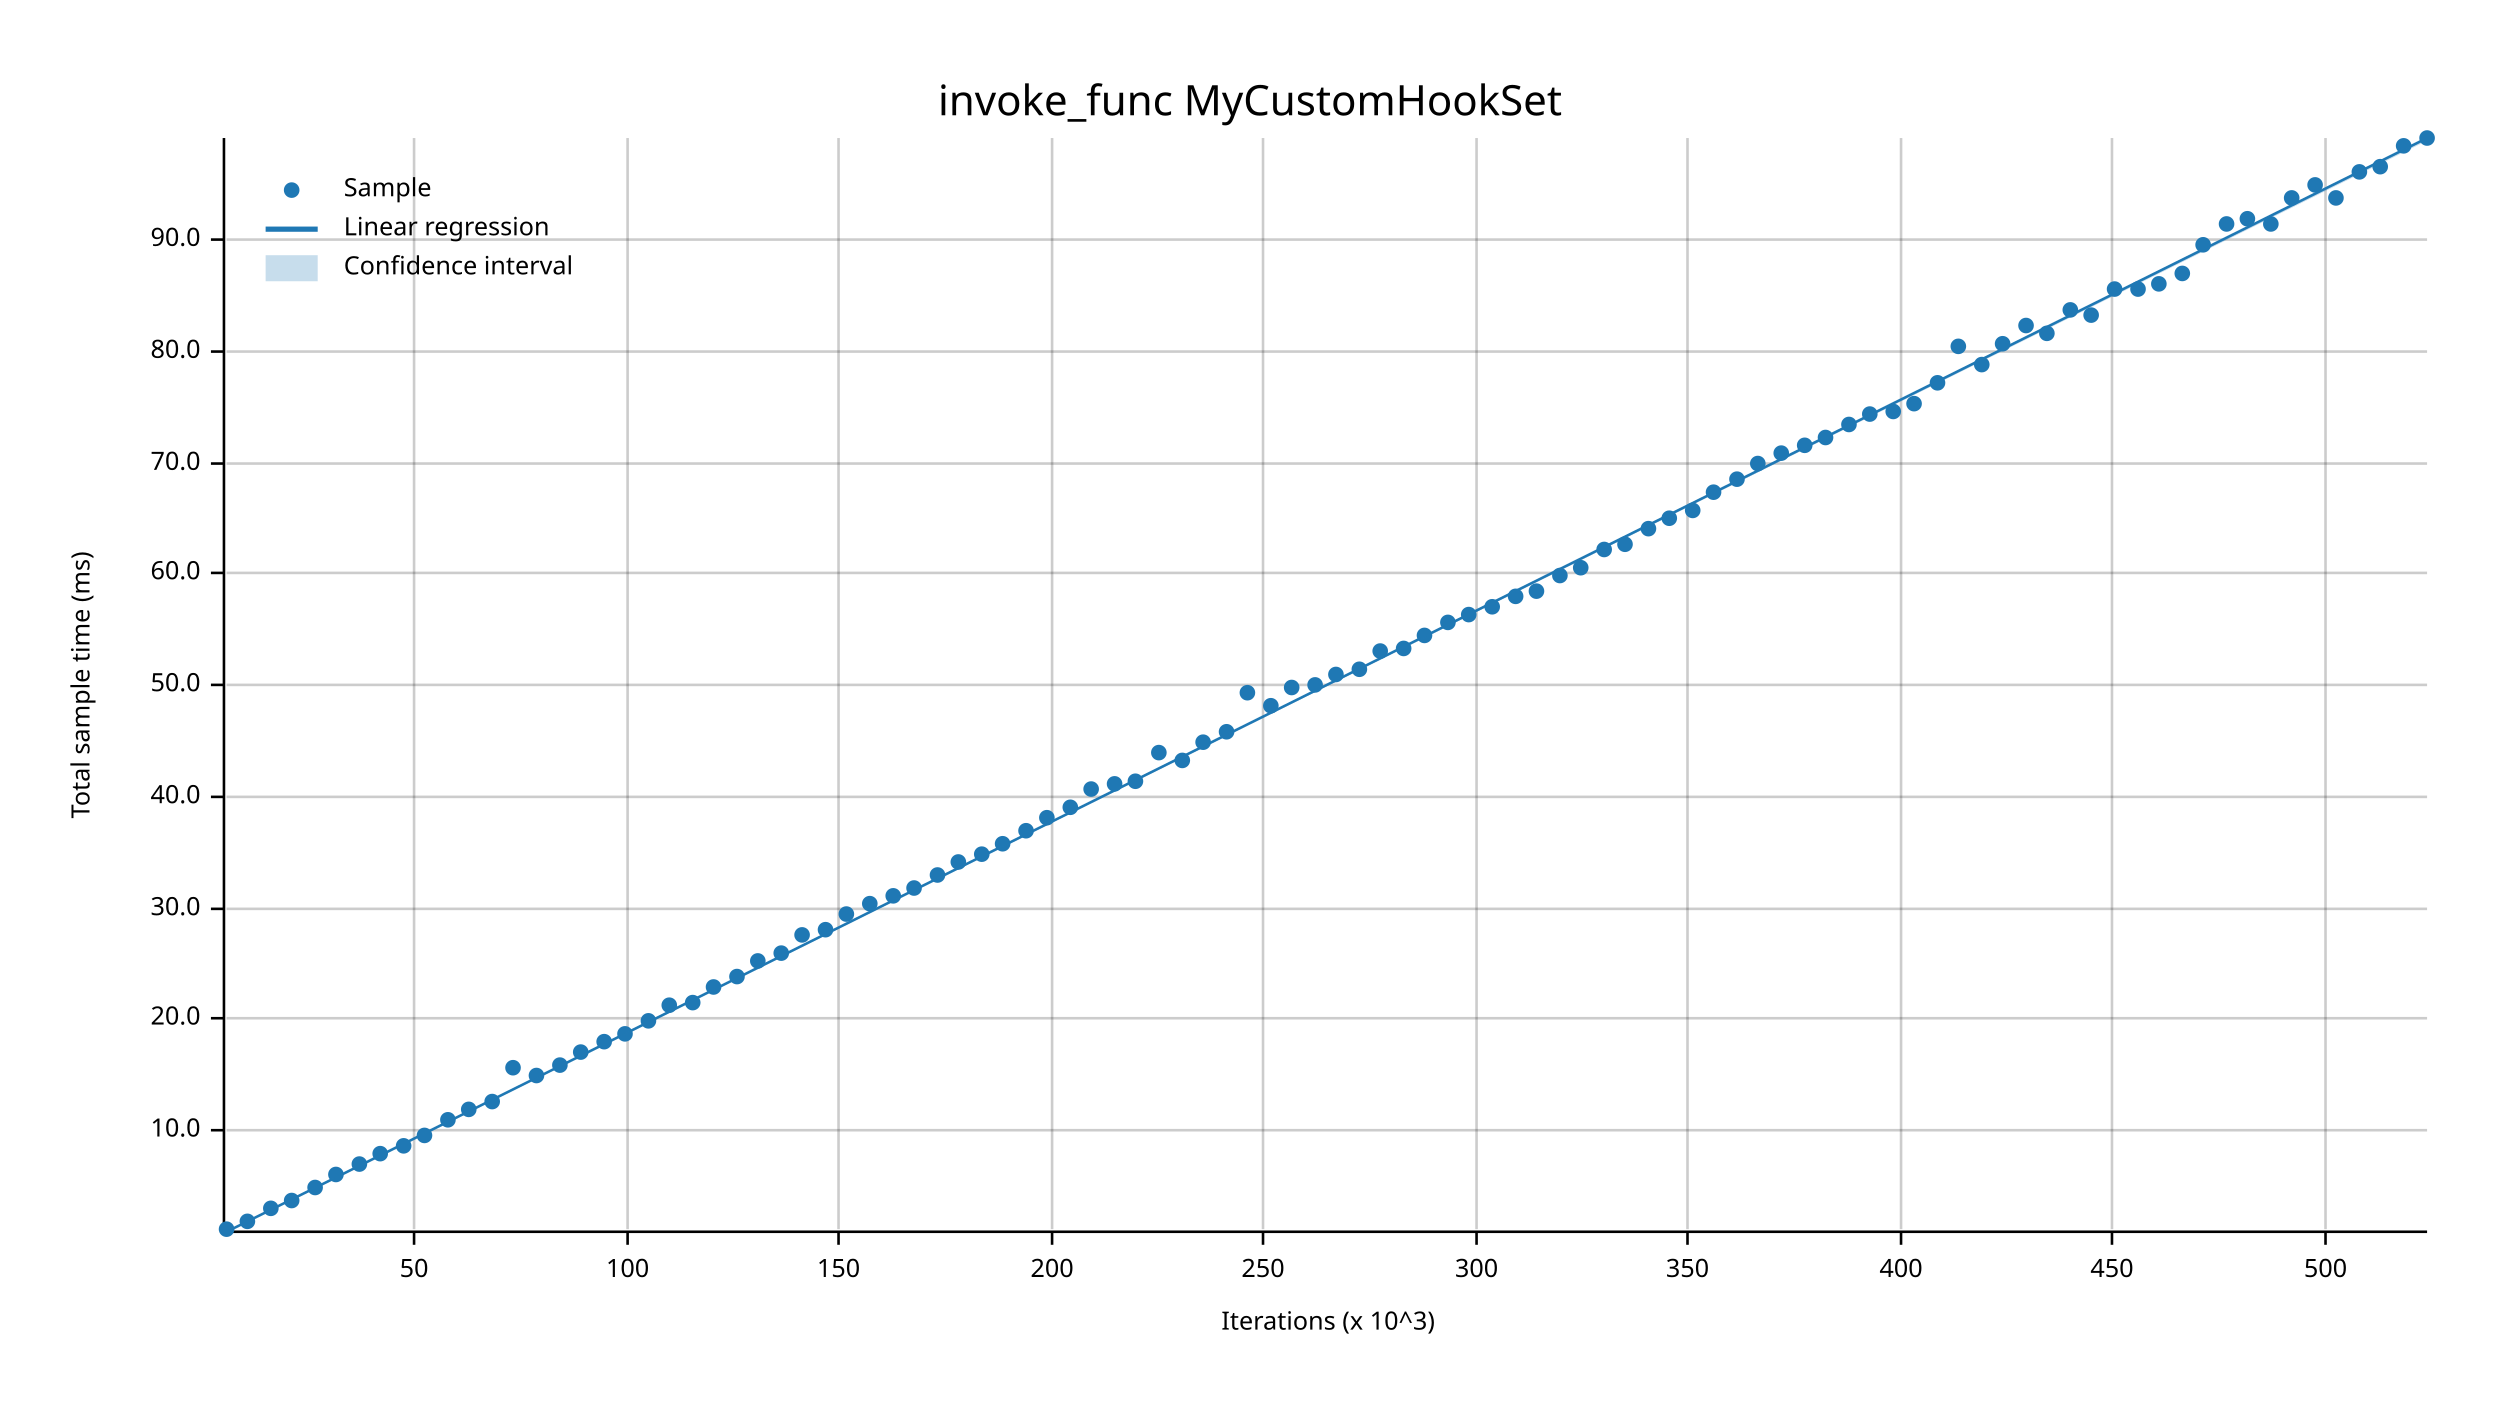
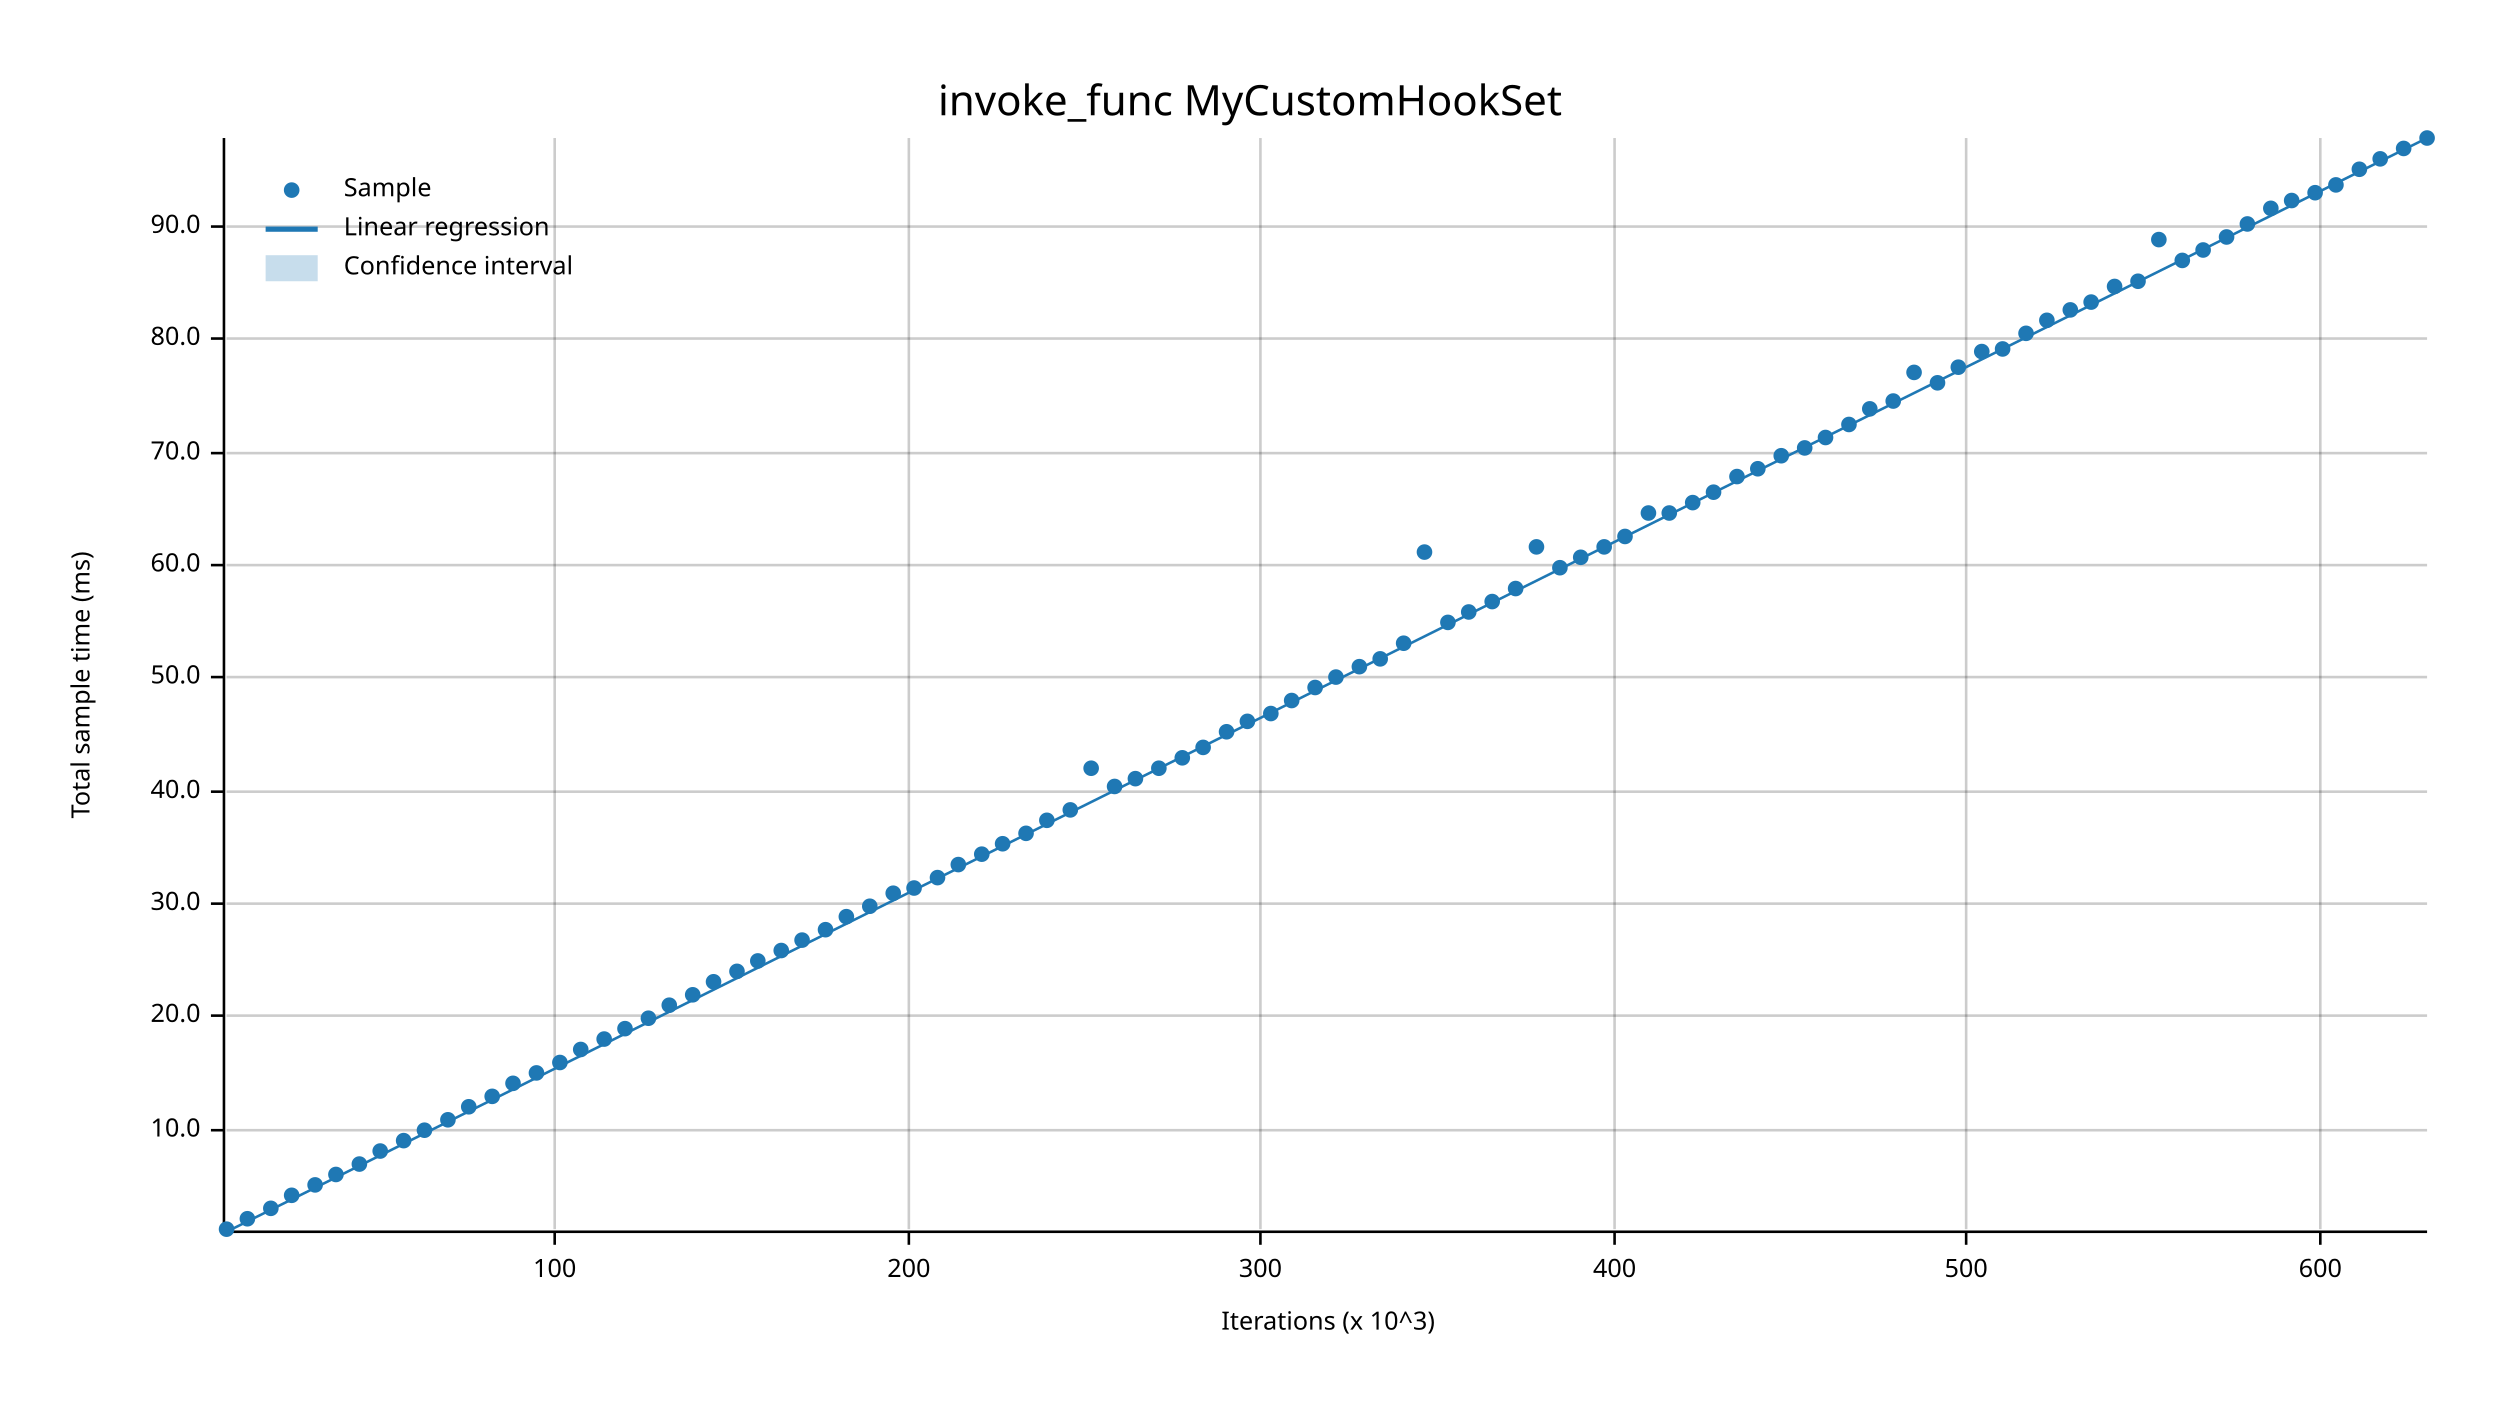
<svg xmlns="http://www.w3.org/2000/svg" width="960" height="540" viewBox="0 0 960 540">
  <text x="480" y="32" dy="0.76em" text-anchor="middle" font-family="sans-serif" font-size="16.129" opacity="1" fill="#000000">
invoke_func MyCustomHookSet
</text>
  <text x="27" y="263" dy="0.76em" text-anchor="middle" font-family="sans-serif" font-size="9.677" opacity="1" fill="#000000" transform="rotate(270, 27, 263)">
Total sample time (ms)
</text>
  <text x="510" y="513" dy="-0.5ex" text-anchor="middle" font-family="sans-serif" font-size="9.677" opacity="1" fill="#000000">
Iterations (x 10^3)
</text>
-   <line opacity="0.2" stroke="#000000" stroke-width="1" x1="159" y1="472" x2="159" y2="53" />
-   <line opacity="0.2" stroke="#000000" stroke-width="1" x1="241" y1="472" x2="241" y2="53" />
-   <line opacity="0.2" stroke="#000000" stroke-width="1" x1="322" y1="472" x2="322" y2="53" />
-   <line opacity="0.2" stroke="#000000" stroke-width="1" x1="404" y1="472" x2="404" y2="53" />
-   <line opacity="0.2" stroke="#000000" stroke-width="1" x1="485" y1="472" x2="485" y2="53" />
-   <line opacity="0.2" stroke="#000000" stroke-width="1" x1="567" y1="472" x2="567" y2="53" />
-   <line opacity="0.2" stroke="#000000" stroke-width="1" x1="648" y1="472" x2="648" y2="53" />
-   <line opacity="0.2" stroke="#000000" stroke-width="1" x1="730" y1="472" x2="730" y2="53" />
-   <line opacity="0.2" stroke="#000000" stroke-width="1" x1="811" y1="472" x2="811" y2="53" />
-   <line opacity="0.2" stroke="#000000" stroke-width="1" x1="893" y1="472" x2="893" y2="53" />
+   <line opacity="0.2" stroke="#000000" stroke-width="1" x1="213" y1="472" x2="213" y2="53" />
+   <line opacity="0.2" stroke="#000000" stroke-width="1" x1="349" y1="472" x2="349" y2="53" />
+   <line opacity="0.2" stroke="#000000" stroke-width="1" x1="484" y1="472" x2="484" y2="53" />
+   <line opacity="0.2" stroke="#000000" stroke-width="1" x1="620" y1="472" x2="620" y2="53" />
+   <line opacity="0.2" stroke="#000000" stroke-width="1" x1="755" y1="472" x2="755" y2="53" />
+   <line opacity="0.2" stroke="#000000" stroke-width="1" x1="891" y1="472" x2="891" y2="53" />
  <line opacity="0.2" stroke="#000000" stroke-width="1" x1="87" y1="434" x2="932" y2="434" />
-   <line opacity="0.2" stroke="#000000" stroke-width="1" x1="87" y1="391" x2="932" y2="391" />
-   <line opacity="0.2" stroke="#000000" stroke-width="1" x1="87" y1="349" x2="932" y2="349" />
-   <line opacity="0.2" stroke="#000000" stroke-width="1" x1="87" y1="306" x2="932" y2="306" />
-   <line opacity="0.2" stroke="#000000" stroke-width="1" x1="87" y1="263" x2="932" y2="263" />
-   <line opacity="0.2" stroke="#000000" stroke-width="1" x1="87" y1="220" x2="932" y2="220" />
-   <line opacity="0.2" stroke="#000000" stroke-width="1" x1="87" y1="178" x2="932" y2="178" />
-   <line opacity="0.2" stroke="#000000" stroke-width="1" x1="87" y1="135" x2="932" y2="135" />
-   <line opacity="0.2" stroke="#000000" stroke-width="1" x1="87" y1="92" x2="932" y2="92" />
+   <line opacity="0.2" stroke="#000000" stroke-width="1" x1="87" y1="390" x2="932" y2="390" />
+   <line opacity="0.2" stroke="#000000" stroke-width="1" x1="87" y1="347" x2="932" y2="347" />
+   <line opacity="0.2" stroke="#000000" stroke-width="1" x1="87" y1="304" x2="932" y2="304" />
+   <line opacity="0.2" stroke="#000000" stroke-width="1" x1="87" y1="260" x2="932" y2="260" />
+   <line opacity="0.2" stroke="#000000" stroke-width="1" x1="87" y1="217" x2="932" y2="217" />
+   <line opacity="0.2" stroke="#000000" stroke-width="1" x1="87" y1="174" x2="932" y2="174" />
+   <line opacity="0.2" stroke="#000000" stroke-width="1" x1="87" y1="130" x2="932" y2="130" />
+   <line opacity="0.2" stroke="#000000" stroke-width="1" x1="87" y1="87" x2="932" y2="87" />
  <polyline fill="none" opacity="1" stroke="#000000" stroke-width="1" points="86,53 86,472 " />
  <text x="77" y="434" dy="0.5ex" text-anchor="end" font-family="sans-serif" font-size="9.677" opacity="1" fill="#000000">
10.0
</text>
  <polyline fill="none" opacity="1" stroke="#000000" stroke-width="1" points="81,434 86,434 " />
-   <text x="77" y="391" dy="0.5ex" text-anchor="end" font-family="sans-serif" font-size="9.677" opacity="1" fill="#000000">
+   <text x="77" y="390" dy="0.5ex" text-anchor="end" font-family="sans-serif" font-size="9.677" opacity="1" fill="#000000">
20.0
</text>
-   <polyline fill="none" opacity="1" stroke="#000000" stroke-width="1" points="81,391 86,391 " />
-   <text x="77" y="349" dy="0.5ex" text-anchor="end" font-family="sans-serif" font-size="9.677" opacity="1" fill="#000000">
+   <polyline fill="none" opacity="1" stroke="#000000" stroke-width="1" points="81,390 86,390 " />
+   <text x="77" y="347" dy="0.5ex" text-anchor="end" font-family="sans-serif" font-size="9.677" opacity="1" fill="#000000">
30.0
</text>
-   <polyline fill="none" opacity="1" stroke="#000000" stroke-width="1" points="81,349 86,349 " />
-   <text x="77" y="306" dy="0.5ex" text-anchor="end" font-family="sans-serif" font-size="9.677" opacity="1" fill="#000000">
+   <polyline fill="none" opacity="1" stroke="#000000" stroke-width="1" points="81,347 86,347 " />
+   <text x="77" y="304" dy="0.5ex" text-anchor="end" font-family="sans-serif" font-size="9.677" opacity="1" fill="#000000">
40.0
</text>
-   <polyline fill="none" opacity="1" stroke="#000000" stroke-width="1" points="81,306 86,306 " />
-   <text x="77" y="263" dy="0.5ex" text-anchor="end" font-family="sans-serif" font-size="9.677" opacity="1" fill="#000000">
+   <polyline fill="none" opacity="1" stroke="#000000" stroke-width="1" points="81,304 86,304 " />
+   <text x="77" y="260" dy="0.5ex" text-anchor="end" font-family="sans-serif" font-size="9.677" opacity="1" fill="#000000">
50.0
</text>
-   <polyline fill="none" opacity="1" stroke="#000000" stroke-width="1" points="81,263 86,263 " />
-   <text x="77" y="220" dy="0.5ex" text-anchor="end" font-family="sans-serif" font-size="9.677" opacity="1" fill="#000000">
+   <polyline fill="none" opacity="1" stroke="#000000" stroke-width="1" points="81,260 86,260 " />
+   <text x="77" y="217" dy="0.5ex" text-anchor="end" font-family="sans-serif" font-size="9.677" opacity="1" fill="#000000">
60.0
</text>
-   <polyline fill="none" opacity="1" stroke="#000000" stroke-width="1" points="81,220 86,220 " />
-   <text x="77" y="178" dy="0.5ex" text-anchor="end" font-family="sans-serif" font-size="9.677" opacity="1" fill="#000000">
+   <polyline fill="none" opacity="1" stroke="#000000" stroke-width="1" points="81,217 86,217 " />
+   <text x="77" y="174" dy="0.5ex" text-anchor="end" font-family="sans-serif" font-size="9.677" opacity="1" fill="#000000">
70.0
</text>
-   <polyline fill="none" opacity="1" stroke="#000000" stroke-width="1" points="81,178 86,178 " />
-   <text x="77" y="135" dy="0.5ex" text-anchor="end" font-family="sans-serif" font-size="9.677" opacity="1" fill="#000000">
+   <polyline fill="none" opacity="1" stroke="#000000" stroke-width="1" points="81,174 86,174 " />
+   <text x="77" y="130" dy="0.5ex" text-anchor="end" font-family="sans-serif" font-size="9.677" opacity="1" fill="#000000">
80.0
</text>
-   <polyline fill="none" opacity="1" stroke="#000000" stroke-width="1" points="81,135 86,135 " />
-   <text x="77" y="92" dy="0.5ex" text-anchor="end" font-family="sans-serif" font-size="9.677" opacity="1" fill="#000000">
+   <polyline fill="none" opacity="1" stroke="#000000" stroke-width="1" points="81,130 86,130 " />
+   <text x="77" y="87" dy="0.5ex" text-anchor="end" font-family="sans-serif" font-size="9.677" opacity="1" fill="#000000">
90.0
</text>
-   <polyline fill="none" opacity="1" stroke="#000000" stroke-width="1" points="81,92 86,92 " />
+   <polyline fill="none" opacity="1" stroke="#000000" stroke-width="1" points="81,87 86,87 " />
  <polyline fill="none" opacity="1" stroke="#000000" stroke-width="1" points="87,473 932,473 " />
-   <text x="159" y="483" dy="0.76em" text-anchor="middle" font-family="sans-serif" font-size="9.677" opacity="1" fill="#000000">
- 50
- </text>
-   <polyline fill="none" opacity="1" stroke="#000000" stroke-width="1" points="159,473 159,478 " />
-   <text x="241" y="483" dy="0.76em" text-anchor="middle" font-family="sans-serif" font-size="9.677" opacity="1" fill="#000000">
+   <text x="213" y="483" dy="0.76em" text-anchor="middle" font-family="sans-serif" font-size="9.677" opacity="1" fill="#000000">
100
</text>
-   <polyline fill="none" opacity="1" stroke="#000000" stroke-width="1" points="241,473 241,478 " />
-   <text x="322" y="483" dy="0.76em" text-anchor="middle" font-family="sans-serif" font-size="9.677" opacity="1" fill="#000000">
- 150
- </text>
-   <polyline fill="none" opacity="1" stroke="#000000" stroke-width="1" points="322,473 322,478 " />
-   <text x="404" y="483" dy="0.76em" text-anchor="middle" font-family="sans-serif" font-size="9.677" opacity="1" fill="#000000">
+   <polyline fill="none" opacity="1" stroke="#000000" stroke-width="1" points="213,473 213,478 " />
+   <text x="349" y="483" dy="0.76em" text-anchor="middle" font-family="sans-serif" font-size="9.677" opacity="1" fill="#000000">
200
</text>
-   <polyline fill="none" opacity="1" stroke="#000000" stroke-width="1" points="404,473 404,478 " />
-   <text x="485" y="483" dy="0.76em" text-anchor="middle" font-family="sans-serif" font-size="9.677" opacity="1" fill="#000000">
- 250
- </text>
-   <polyline fill="none" opacity="1" stroke="#000000" stroke-width="1" points="485,473 485,478 " />
-   <text x="567" y="483" dy="0.76em" text-anchor="middle" font-family="sans-serif" font-size="9.677" opacity="1" fill="#000000">
+   <polyline fill="none" opacity="1" stroke="#000000" stroke-width="1" points="349,473 349,478 " />
+   <text x="484" y="483" dy="0.76em" text-anchor="middle" font-family="sans-serif" font-size="9.677" opacity="1" fill="#000000">
300
</text>
-   <polyline fill="none" opacity="1" stroke="#000000" stroke-width="1" points="567,473 567,478 " />
-   <text x="648" y="483" dy="0.76em" text-anchor="middle" font-family="sans-serif" font-size="9.677" opacity="1" fill="#000000">
- 350
- </text>
-   <polyline fill="none" opacity="1" stroke="#000000" stroke-width="1" points="648,473 648,478 " />
-   <text x="730" y="483" dy="0.76em" text-anchor="middle" font-family="sans-serif" font-size="9.677" opacity="1" fill="#000000">
+   <polyline fill="none" opacity="1" stroke="#000000" stroke-width="1" points="484,473 484,478 " />
+   <text x="620" y="483" dy="0.76em" text-anchor="middle" font-family="sans-serif" font-size="9.677" opacity="1" fill="#000000">
400
</text>
-   <polyline fill="none" opacity="1" stroke="#000000" stroke-width="1" points="730,473 730,478 " />
-   <text x="811" y="483" dy="0.76em" text-anchor="middle" font-family="sans-serif" font-size="9.677" opacity="1" fill="#000000">
- 450
- </text>
-   <polyline fill="none" opacity="1" stroke="#000000" stroke-width="1" points="811,473 811,478 " />
-   <text x="893" y="483" dy="0.76em" text-anchor="middle" font-family="sans-serif" font-size="9.677" opacity="1" fill="#000000">
+   <polyline fill="none" opacity="1" stroke="#000000" stroke-width="1" points="620,473 620,478 " />
+   <text x="755" y="483" dy="0.76em" text-anchor="middle" font-family="sans-serif" font-size="9.677" opacity="1" fill="#000000">
500
</text>
-   <polyline fill="none" opacity="1" stroke="#000000" stroke-width="1" points="893,473 893,478 " />
+   <polyline fill="none" opacity="1" stroke="#000000" stroke-width="1" points="755,473 755,478 " />
+   <text x="891" y="483" dy="0.76em" text-anchor="middle" font-family="sans-serif" font-size="9.677" opacity="1" fill="#000000">
+ 600
+ </text>
+   <polyline fill="none" opacity="1" stroke="#000000" stroke-width="1" points="891,473 891,478 " />
  <circle cx="87" cy="472" r="3" opacity="1" fill="#1F78B4" stroke="none" stroke-width="1" />
-   <circle cx="95" cy="469" r="3" opacity="1" fill="#1F78B4" stroke="none" stroke-width="1" />
+   <circle cx="95" cy="468" r="3" opacity="1" fill="#1F78B4" stroke="none" stroke-width="1" />
  <circle cx="104" cy="464" r="3" opacity="1" fill="#1F78B4" stroke="none" stroke-width="1" />
-   <circle cx="112" cy="461" r="3" opacity="1" fill="#1F78B4" stroke="none" stroke-width="1" />
-   <circle cx="121" cy="456" r="3" opacity="1" fill="#1F78B4" stroke="none" stroke-width="1" />
+   <circle cx="112" cy="459" r="3" opacity="1" fill="#1F78B4" stroke="none" stroke-width="1" />
+   <circle cx="121" cy="455" r="3" opacity="1" fill="#1F78B4" stroke="none" stroke-width="1" />
  <circle cx="129" cy="451" r="3" opacity="1" fill="#1F78B4" stroke="none" stroke-width="1" />
  <circle cx="138" cy="447" r="3" opacity="1" fill="#1F78B4" stroke="none" stroke-width="1" />
-   <circle cx="146" cy="443" r="3" opacity="1" fill="#1F78B4" stroke="none" stroke-width="1" />
-   <circle cx="155" cy="440" r="3" opacity="1" fill="#1F78B4" stroke="none" stroke-width="1" />
-   <circle cx="163" cy="436" r="3" opacity="1" fill="#1F78B4" stroke="none" stroke-width="1" />
+   <circle cx="146" cy="442" r="3" opacity="1" fill="#1F78B4" stroke="none" stroke-width="1" />
+   <circle cx="155" cy="438" r="3" opacity="1" fill="#1F78B4" stroke="none" stroke-width="1" />
+   <circle cx="163" cy="434" r="3" opacity="1" fill="#1F78B4" stroke="none" stroke-width="1" />
  <circle cx="172" cy="430" r="3" opacity="1" fill="#1F78B4" stroke="none" stroke-width="1" />
-   <circle cx="180" cy="426" r="3" opacity="1" fill="#1F78B4" stroke="none" stroke-width="1" />
-   <circle cx="189" cy="423" r="3" opacity="1" fill="#1F78B4" stroke="none" stroke-width="1" />
-   <circle cx="197" cy="410" r="3" opacity="1" fill="#1F78B4" stroke="none" stroke-width="1" />
-   <circle cx="206" cy="413" r="3" opacity="1" fill="#1F78B4" stroke="none" stroke-width="1" />
-   <circle cx="215" cy="409" r="3" opacity="1" fill="#1F78B4" stroke="none" stroke-width="1" />
-   <circle cx="223" cy="404" r="3" opacity="1" fill="#1F78B4" stroke="none" stroke-width="1" />
-   <circle cx="232" cy="400" r="3" opacity="1" fill="#1F78B4" stroke="none" stroke-width="1" />
-   <circle cx="240" cy="397" r="3" opacity="1" fill="#1F78B4" stroke="none" stroke-width="1" />
-   <circle cx="249" cy="392" r="3" opacity="1" fill="#1F78B4" stroke="none" stroke-width="1" />
+   <circle cx="180" cy="425" r="3" opacity="1" fill="#1F78B4" stroke="none" stroke-width="1" />
+   <circle cx="189" cy="421" r="3" opacity="1" fill="#1F78B4" stroke="none" stroke-width="1" />
+   <circle cx="197" cy="416" r="3" opacity="1" fill="#1F78B4" stroke="none" stroke-width="1" />
+   <circle cx="206" cy="412" r="3" opacity="1" fill="#1F78B4" stroke="none" stroke-width="1" />
+   <circle cx="215" cy="408" r="3" opacity="1" fill="#1F78B4" stroke="none" stroke-width="1" />
+   <circle cx="223" cy="403" r="3" opacity="1" fill="#1F78B4" stroke="none" stroke-width="1" />
+   <circle cx="232" cy="399" r="3" opacity="1" fill="#1F78B4" stroke="none" stroke-width="1" />
+   <circle cx="240" cy="395" r="3" opacity="1" fill="#1F78B4" stroke="none" stroke-width="1" />
+   <circle cx="249" cy="391" r="3" opacity="1" fill="#1F78B4" stroke="none" stroke-width="1" />
  <circle cx="257" cy="386" r="3" opacity="1" fill="#1F78B4" stroke="none" stroke-width="1" />
-   <circle cx="266" cy="385" r="3" opacity="1" fill="#1F78B4" stroke="none" stroke-width="1" />
-   <circle cx="274" cy="379" r="3" opacity="1" fill="#1F78B4" stroke="none" stroke-width="1" />
-   <circle cx="283" cy="375" r="3" opacity="1" fill="#1F78B4" stroke="none" stroke-width="1" />
+   <circle cx="266" cy="382" r="3" opacity="1" fill="#1F78B4" stroke="none" stroke-width="1" />
+   <circle cx="274" cy="377" r="3" opacity="1" fill="#1F78B4" stroke="none" stroke-width="1" />
+   <circle cx="283" cy="373" r="3" opacity="1" fill="#1F78B4" stroke="none" stroke-width="1" />
  <circle cx="291" cy="369" r="3" opacity="1" fill="#1F78B4" stroke="none" stroke-width="1" />
-   <circle cx="300" cy="366" r="3" opacity="1" fill="#1F78B4" stroke="none" stroke-width="1" />
-   <circle cx="308" cy="359" r="3" opacity="1" fill="#1F78B4" stroke="none" stroke-width="1" />
+   <circle cx="300" cy="365" r="3" opacity="1" fill="#1F78B4" stroke="none" stroke-width="1" />
+   <circle cx="308" cy="361" r="3" opacity="1" fill="#1F78B4" stroke="none" stroke-width="1" />
  <circle cx="317" cy="357" r="3" opacity="1" fill="#1F78B4" stroke="none" stroke-width="1" />
-   <circle cx="325" cy="351" r="3" opacity="1" fill="#1F78B4" stroke="none" stroke-width="1" />
-   <circle cx="334" cy="347" r="3" opacity="1" fill="#1F78B4" stroke="none" stroke-width="1" />
-   <circle cx="343" cy="344" r="3" opacity="1" fill="#1F78B4" stroke="none" stroke-width="1" />
+   <circle cx="325" cy="352" r="3" opacity="1" fill="#1F78B4" stroke="none" stroke-width="1" />
+   <circle cx="334" cy="348" r="3" opacity="1" fill="#1F78B4" stroke="none" stroke-width="1" />
+   <circle cx="343" cy="343" r="3" opacity="1" fill="#1F78B4" stroke="none" stroke-width="1" />
  <circle cx="351" cy="341" r="3" opacity="1" fill="#1F78B4" stroke="none" stroke-width="1" />
-   <circle cx="360" cy="336" r="3" opacity="1" fill="#1F78B4" stroke="none" stroke-width="1" />
-   <circle cx="368" cy="331" r="3" opacity="1" fill="#1F78B4" stroke="none" stroke-width="1" />
+   <circle cx="360" cy="337" r="3" opacity="1" fill="#1F78B4" stroke="none" stroke-width="1" />
+   <circle cx="368" cy="332" r="3" opacity="1" fill="#1F78B4" stroke="none" stroke-width="1" />
  <circle cx="377" cy="328" r="3" opacity="1" fill="#1F78B4" stroke="none" stroke-width="1" />
  <circle cx="385" cy="324" r="3" opacity="1" fill="#1F78B4" stroke="none" stroke-width="1" />
-   <circle cx="394" cy="319" r="3" opacity="1" fill="#1F78B4" stroke="none" stroke-width="1" />
-   <circle cx="402" cy="314" r="3" opacity="1" fill="#1F78B4" stroke="none" stroke-width="1" />
-   <circle cx="411" cy="310" r="3" opacity="1" fill="#1F78B4" stroke="none" stroke-width="1" />
-   <circle cx="419" cy="303" r="3" opacity="1" fill="#1F78B4" stroke="none" stroke-width="1" />
-   <circle cx="428" cy="301" r="3" opacity="1" fill="#1F78B4" stroke="none" stroke-width="1" />
-   <circle cx="436" cy="300" r="3" opacity="1" fill="#1F78B4" stroke="none" stroke-width="1" />
-   <circle cx="445" cy="289" r="3" opacity="1" fill="#1F78B4" stroke="none" stroke-width="1" />
-   <circle cx="454" cy="292" r="3" opacity="1" fill="#1F78B4" stroke="none" stroke-width="1" />
-   <circle cx="462" cy="285" r="3" opacity="1" fill="#1F78B4" stroke="none" stroke-width="1" />
+   <circle cx="394" cy="320" r="3" opacity="1" fill="#1F78B4" stroke="none" stroke-width="1" />
+   <circle cx="402" cy="315" r="3" opacity="1" fill="#1F78B4" stroke="none" stroke-width="1" />
+   <circle cx="411" cy="311" r="3" opacity="1" fill="#1F78B4" stroke="none" stroke-width="1" />
+   <circle cx="419" cy="295" r="3" opacity="1" fill="#1F78B4" stroke="none" stroke-width="1" />
+   <circle cx="428" cy="302" r="3" opacity="1" fill="#1F78B4" stroke="none" stroke-width="1" />
+   <circle cx="436" cy="299" r="3" opacity="1" fill="#1F78B4" stroke="none" stroke-width="1" />
+   <circle cx="445" cy="295" r="3" opacity="1" fill="#1F78B4" stroke="none" stroke-width="1" />
+   <circle cx="454" cy="291" r="3" opacity="1" fill="#1F78B4" stroke="none" stroke-width="1" />
+   <circle cx="462" cy="287" r="3" opacity="1" fill="#1F78B4" stroke="none" stroke-width="1" />
  <circle cx="471" cy="281" r="3" opacity="1" fill="#1F78B4" stroke="none" stroke-width="1" />
-   <circle cx="479" cy="266" r="3" opacity="1" fill="#1F78B4" stroke="none" stroke-width="1" />
-   <circle cx="488" cy="271" r="3" opacity="1" fill="#1F78B4" stroke="none" stroke-width="1" />
-   <circle cx="496" cy="264" r="3" opacity="1" fill="#1F78B4" stroke="none" stroke-width="1" />
-   <circle cx="505" cy="263" r="3" opacity="1" fill="#1F78B4" stroke="none" stroke-width="1" />
-   <circle cx="513" cy="259" r="3" opacity="1" fill="#1F78B4" stroke="none" stroke-width="1" />
-   <circle cx="522" cy="257" r="3" opacity="1" fill="#1F78B4" stroke="none" stroke-width="1" />
-   <circle cx="530" cy="250" r="3" opacity="1" fill="#1F78B4" stroke="none" stroke-width="1" />
-   <circle cx="539" cy="249" r="3" opacity="1" fill="#1F78B4" stroke="none" stroke-width="1" />
-   <circle cx="547" cy="244" r="3" opacity="1" fill="#1F78B4" stroke="none" stroke-width="1" />
+   <circle cx="479" cy="277" r="3" opacity="1" fill="#1F78B4" stroke="none" stroke-width="1" />
+   <circle cx="488" cy="274" r="3" opacity="1" fill="#1F78B4" stroke="none" stroke-width="1" />
+   <circle cx="496" cy="269" r="3" opacity="1" fill="#1F78B4" stroke="none" stroke-width="1" />
+   <circle cx="505" cy="264" r="3" opacity="1" fill="#1F78B4" stroke="none" stroke-width="1" />
+   <circle cx="513" cy="260" r="3" opacity="1" fill="#1F78B4" stroke="none" stroke-width="1" />
+   <circle cx="522" cy="256" r="3" opacity="1" fill="#1F78B4" stroke="none" stroke-width="1" />
+   <circle cx="530" cy="253" r="3" opacity="1" fill="#1F78B4" stroke="none" stroke-width="1" />
+   <circle cx="539" cy="247" r="3" opacity="1" fill="#1F78B4" stroke="none" stroke-width="1" />
+   <circle cx="547" cy="212" r="3" opacity="1" fill="#1F78B4" stroke="none" stroke-width="1" />
  <circle cx="556" cy="239" r="3" opacity="1" fill="#1F78B4" stroke="none" stroke-width="1" />
-   <circle cx="564" cy="236" r="3" opacity="1" fill="#1F78B4" stroke="none" stroke-width="1" />
-   <circle cx="573" cy="233" r="3" opacity="1" fill="#1F78B4" stroke="none" stroke-width="1" />
-   <circle cx="582" cy="229" r="3" opacity="1" fill="#1F78B4" stroke="none" stroke-width="1" />
-   <circle cx="590" cy="227" r="3" opacity="1" fill="#1F78B4" stroke="none" stroke-width="1" />
-   <circle cx="599" cy="221" r="3" opacity="1" fill="#1F78B4" stroke="none" stroke-width="1" />
-   <circle cx="607" cy="218" r="3" opacity="1" fill="#1F78B4" stroke="none" stroke-width="1" />
-   <circle cx="616" cy="211" r="3" opacity="1" fill="#1F78B4" stroke="none" stroke-width="1" />
-   <circle cx="624" cy="209" r="3" opacity="1" fill="#1F78B4" stroke="none" stroke-width="1" />
-   <circle cx="633" cy="203" r="3" opacity="1" fill="#1F78B4" stroke="none" stroke-width="1" />
-   <circle cx="641" cy="199" r="3" opacity="1" fill="#1F78B4" stroke="none" stroke-width="1" />
-   <circle cx="650" cy="196" r="3" opacity="1" fill="#1F78B4" stroke="none" stroke-width="1" />
+   <circle cx="564" cy="235" r="3" opacity="1" fill="#1F78B4" stroke="none" stroke-width="1" />
+   <circle cx="573" cy="231" r="3" opacity="1" fill="#1F78B4" stroke="none" stroke-width="1" />
+   <circle cx="582" cy="226" r="3" opacity="1" fill="#1F78B4" stroke="none" stroke-width="1" />
+   <circle cx="590" cy="210" r="3" opacity="1" fill="#1F78B4" stroke="none" stroke-width="1" />
+   <circle cx="599" cy="218" r="3" opacity="1" fill="#1F78B4" stroke="none" stroke-width="1" />
+   <circle cx="607" cy="214" r="3" opacity="1" fill="#1F78B4" stroke="none" stroke-width="1" />
+   <circle cx="616" cy="210" r="3" opacity="1" fill="#1F78B4" stroke="none" stroke-width="1" />
+   <circle cx="624" cy="206" r="3" opacity="1" fill="#1F78B4" stroke="none" stroke-width="1" />
+   <circle cx="633" cy="197" r="3" opacity="1" fill="#1F78B4" stroke="none" stroke-width="1" />
+   <circle cx="641" cy="197" r="3" opacity="1" fill="#1F78B4" stroke="none" stroke-width="1" />
+   <circle cx="650" cy="193" r="3" opacity="1" fill="#1F78B4" stroke="none" stroke-width="1" />
  <circle cx="658" cy="189" r="3" opacity="1" fill="#1F78B4" stroke="none" stroke-width="1" />
-   <circle cx="667" cy="184" r="3" opacity="1" fill="#1F78B4" stroke="none" stroke-width="1" />
-   <circle cx="675" cy="178" r="3" opacity="1" fill="#1F78B4" stroke="none" stroke-width="1" />
-   <circle cx="684" cy="174" r="3" opacity="1" fill="#1F78B4" stroke="none" stroke-width="1" />
-   <circle cx="693" cy="171" r="3" opacity="1" fill="#1F78B4" stroke="none" stroke-width="1" />
+   <circle cx="667" cy="183" r="3" opacity="1" fill="#1F78B4" stroke="none" stroke-width="1" />
+   <circle cx="675" cy="180" r="3" opacity="1" fill="#1F78B4" stroke="none" stroke-width="1" />
+   <circle cx="684" cy="175" r="3" opacity="1" fill="#1F78B4" stroke="none" stroke-width="1" />
+   <circle cx="693" cy="172" r="3" opacity="1" fill="#1F78B4" stroke="none" stroke-width="1" />
  <circle cx="701" cy="168" r="3" opacity="1" fill="#1F78B4" stroke="none" stroke-width="1" />
  <circle cx="710" cy="163" r="3" opacity="1" fill="#1F78B4" stroke="none" stroke-width="1" />
-   <circle cx="718" cy="159" r="3" opacity="1" fill="#1F78B4" stroke="none" stroke-width="1" />
-   <circle cx="727" cy="158" r="3" opacity="1" fill="#1F78B4" stroke="none" stroke-width="1" />
-   <circle cx="735" cy="155" r="3" opacity="1" fill="#1F78B4" stroke="none" stroke-width="1" />
+   <circle cx="718" cy="157" r="3" opacity="1" fill="#1F78B4" stroke="none" stroke-width="1" />
+   <circle cx="727" cy="154" r="3" opacity="1" fill="#1F78B4" stroke="none" stroke-width="1" />
+   <circle cx="735" cy="143" r="3" opacity="1" fill="#1F78B4" stroke="none" stroke-width="1" />
  <circle cx="744" cy="147" r="3" opacity="1" fill="#1F78B4" stroke="none" stroke-width="1" />
-   <circle cx="752" cy="133" r="3" opacity="1" fill="#1F78B4" stroke="none" stroke-width="1" />
-   <circle cx="761" cy="140" r="3" opacity="1" fill="#1F78B4" stroke="none" stroke-width="1" />
-   <circle cx="769" cy="132" r="3" opacity="1" fill="#1F78B4" stroke="none" stroke-width="1" />
-   <circle cx="778" cy="125" r="3" opacity="1" fill="#1F78B4" stroke="none" stroke-width="1" />
-   <circle cx="786" cy="128" r="3" opacity="1" fill="#1F78B4" stroke="none" stroke-width="1" />
+   <circle cx="752" cy="141" r="3" opacity="1" fill="#1F78B4" stroke="none" stroke-width="1" />
+   <circle cx="761" cy="135" r="3" opacity="1" fill="#1F78B4" stroke="none" stroke-width="1" />
+   <circle cx="769" cy="134" r="3" opacity="1" fill="#1F78B4" stroke="none" stroke-width="1" />
+   <circle cx="778" cy="128" r="3" opacity="1" fill="#1F78B4" stroke="none" stroke-width="1" />
+   <circle cx="786" cy="123" r="3" opacity="1" fill="#1F78B4" stroke="none" stroke-width="1" />
  <circle cx="795" cy="119" r="3" opacity="1" fill="#1F78B4" stroke="none" stroke-width="1" />
-   <circle cx="803" cy="121" r="3" opacity="1" fill="#1F78B4" stroke="none" stroke-width="1" />
-   <circle cx="812" cy="111" r="3" opacity="1" fill="#1F78B4" stroke="none" stroke-width="1" />
-   <circle cx="821" cy="111" r="3" opacity="1" fill="#1F78B4" stroke="none" stroke-width="1" />
-   <circle cx="829" cy="109" r="3" opacity="1" fill="#1F78B4" stroke="none" stroke-width="1" />
-   <circle cx="838" cy="105" r="3" opacity="1" fill="#1F78B4" stroke="none" stroke-width="1" />
-   <circle cx="846" cy="94" r="3" opacity="1" fill="#1F78B4" stroke="none" stroke-width="1" />
-   <circle cx="855" cy="86" r="3" opacity="1" fill="#1F78B4" stroke="none" stroke-width="1" />
-   <circle cx="863" cy="84" r="3" opacity="1" fill="#1F78B4" stroke="none" stroke-width="1" />
-   <circle cx="872" cy="86" r="3" opacity="1" fill="#1F78B4" stroke="none" stroke-width="1" />
-   <circle cx="880" cy="76" r="3" opacity="1" fill="#1F78B4" stroke="none" stroke-width="1" />
-   <circle cx="889" cy="71" r="3" opacity="1" fill="#1F78B4" stroke="none" stroke-width="1" />
-   <circle cx="897" cy="76" r="3" opacity="1" fill="#1F78B4" stroke="none" stroke-width="1" />
-   <circle cx="906" cy="66" r="3" opacity="1" fill="#1F78B4" stroke="none" stroke-width="1" />
-   <circle cx="914" cy="64" r="3" opacity="1" fill="#1F78B4" stroke="none" stroke-width="1" />
-   <circle cx="923" cy="56" r="3" opacity="1" fill="#1F78B4" stroke="none" stroke-width="1" />
+   <circle cx="803" cy="116" r="3" opacity="1" fill="#1F78B4" stroke="none" stroke-width="1" />
+   <circle cx="812" cy="110" r="3" opacity="1" fill="#1F78B4" stroke="none" stroke-width="1" />
+   <circle cx="821" cy="108" r="3" opacity="1" fill="#1F78B4" stroke="none" stroke-width="1" />
+   <circle cx="829" cy="92" r="3" opacity="1" fill="#1F78B4" stroke="none" stroke-width="1" />
+   <circle cx="838" cy="100" r="3" opacity="1" fill="#1F78B4" stroke="none" stroke-width="1" />
+   <circle cx="846" cy="96" r="3" opacity="1" fill="#1F78B4" stroke="none" stroke-width="1" />
+   <circle cx="855" cy="91" r="3" opacity="1" fill="#1F78B4" stroke="none" stroke-width="1" />
+   <circle cx="863" cy="86" r="3" opacity="1" fill="#1F78B4" stroke="none" stroke-width="1" />
+   <circle cx="872" cy="80" r="3" opacity="1" fill="#1F78B4" stroke="none" stroke-width="1" />
+   <circle cx="880" cy="77" r="3" opacity="1" fill="#1F78B4" stroke="none" stroke-width="1" />
+   <circle cx="889" cy="74" r="3" opacity="1" fill="#1F78B4" stroke="none" stroke-width="1" />
+   <circle cx="897" cy="71" r="3" opacity="1" fill="#1F78B4" stroke="none" stroke-width="1" />
+   <circle cx="906" cy="65" r="3" opacity="1" fill="#1F78B4" stroke="none" stroke-width="1" />
+   <circle cx="914" cy="61" r="3" opacity="1" fill="#1F78B4" stroke="none" stroke-width="1" />
+   <circle cx="923" cy="57" r="3" opacity="1" fill="#1F78B4" stroke="none" stroke-width="1" />
  <circle cx="932" cy="53" r="3" opacity="1" fill="#1F78B4" stroke="none" stroke-width="1" />
  <polyline fill="none" opacity="1" stroke="#1F78B4" stroke-width="1" points="87,473 932,53 " />
-   <polygon opacity="0.25" fill="#1F78B4" points="87,473 932,54 932,53 " />
+   <polygon opacity="0.25" fill="#1F78B4" points="87,473 932,53 932,53 " />
  <text x="132" y="68" dy="0.76em" text-anchor="start" font-family="sans-serif" font-size="9.677" opacity="1" fill="#000000">
Sample
</text>
  <text x="132" y="83" dy="0.76em" text-anchor="start" font-family="sans-serif" font-size="9.677" opacity="1" fill="#000000">
Linear regression
</text>
  <text x="132" y="98" dy="0.76em" text-anchor="start" font-family="sans-serif" font-size="9.677" opacity="1" fill="#000000">
Confidence interval
</text>
  <circle cx="112" cy="73" r="3" opacity="1" fill="#1F78B4" stroke="none" stroke-width="1" />
  <polyline fill="none" opacity="1" stroke="#1F78B4" stroke-width="2" points="102,88 122,88 " />
  <rect x="102" y="98" width="20" height="10" opacity="0.25" fill="#1F78B4" stroke="none" />
</svg>
